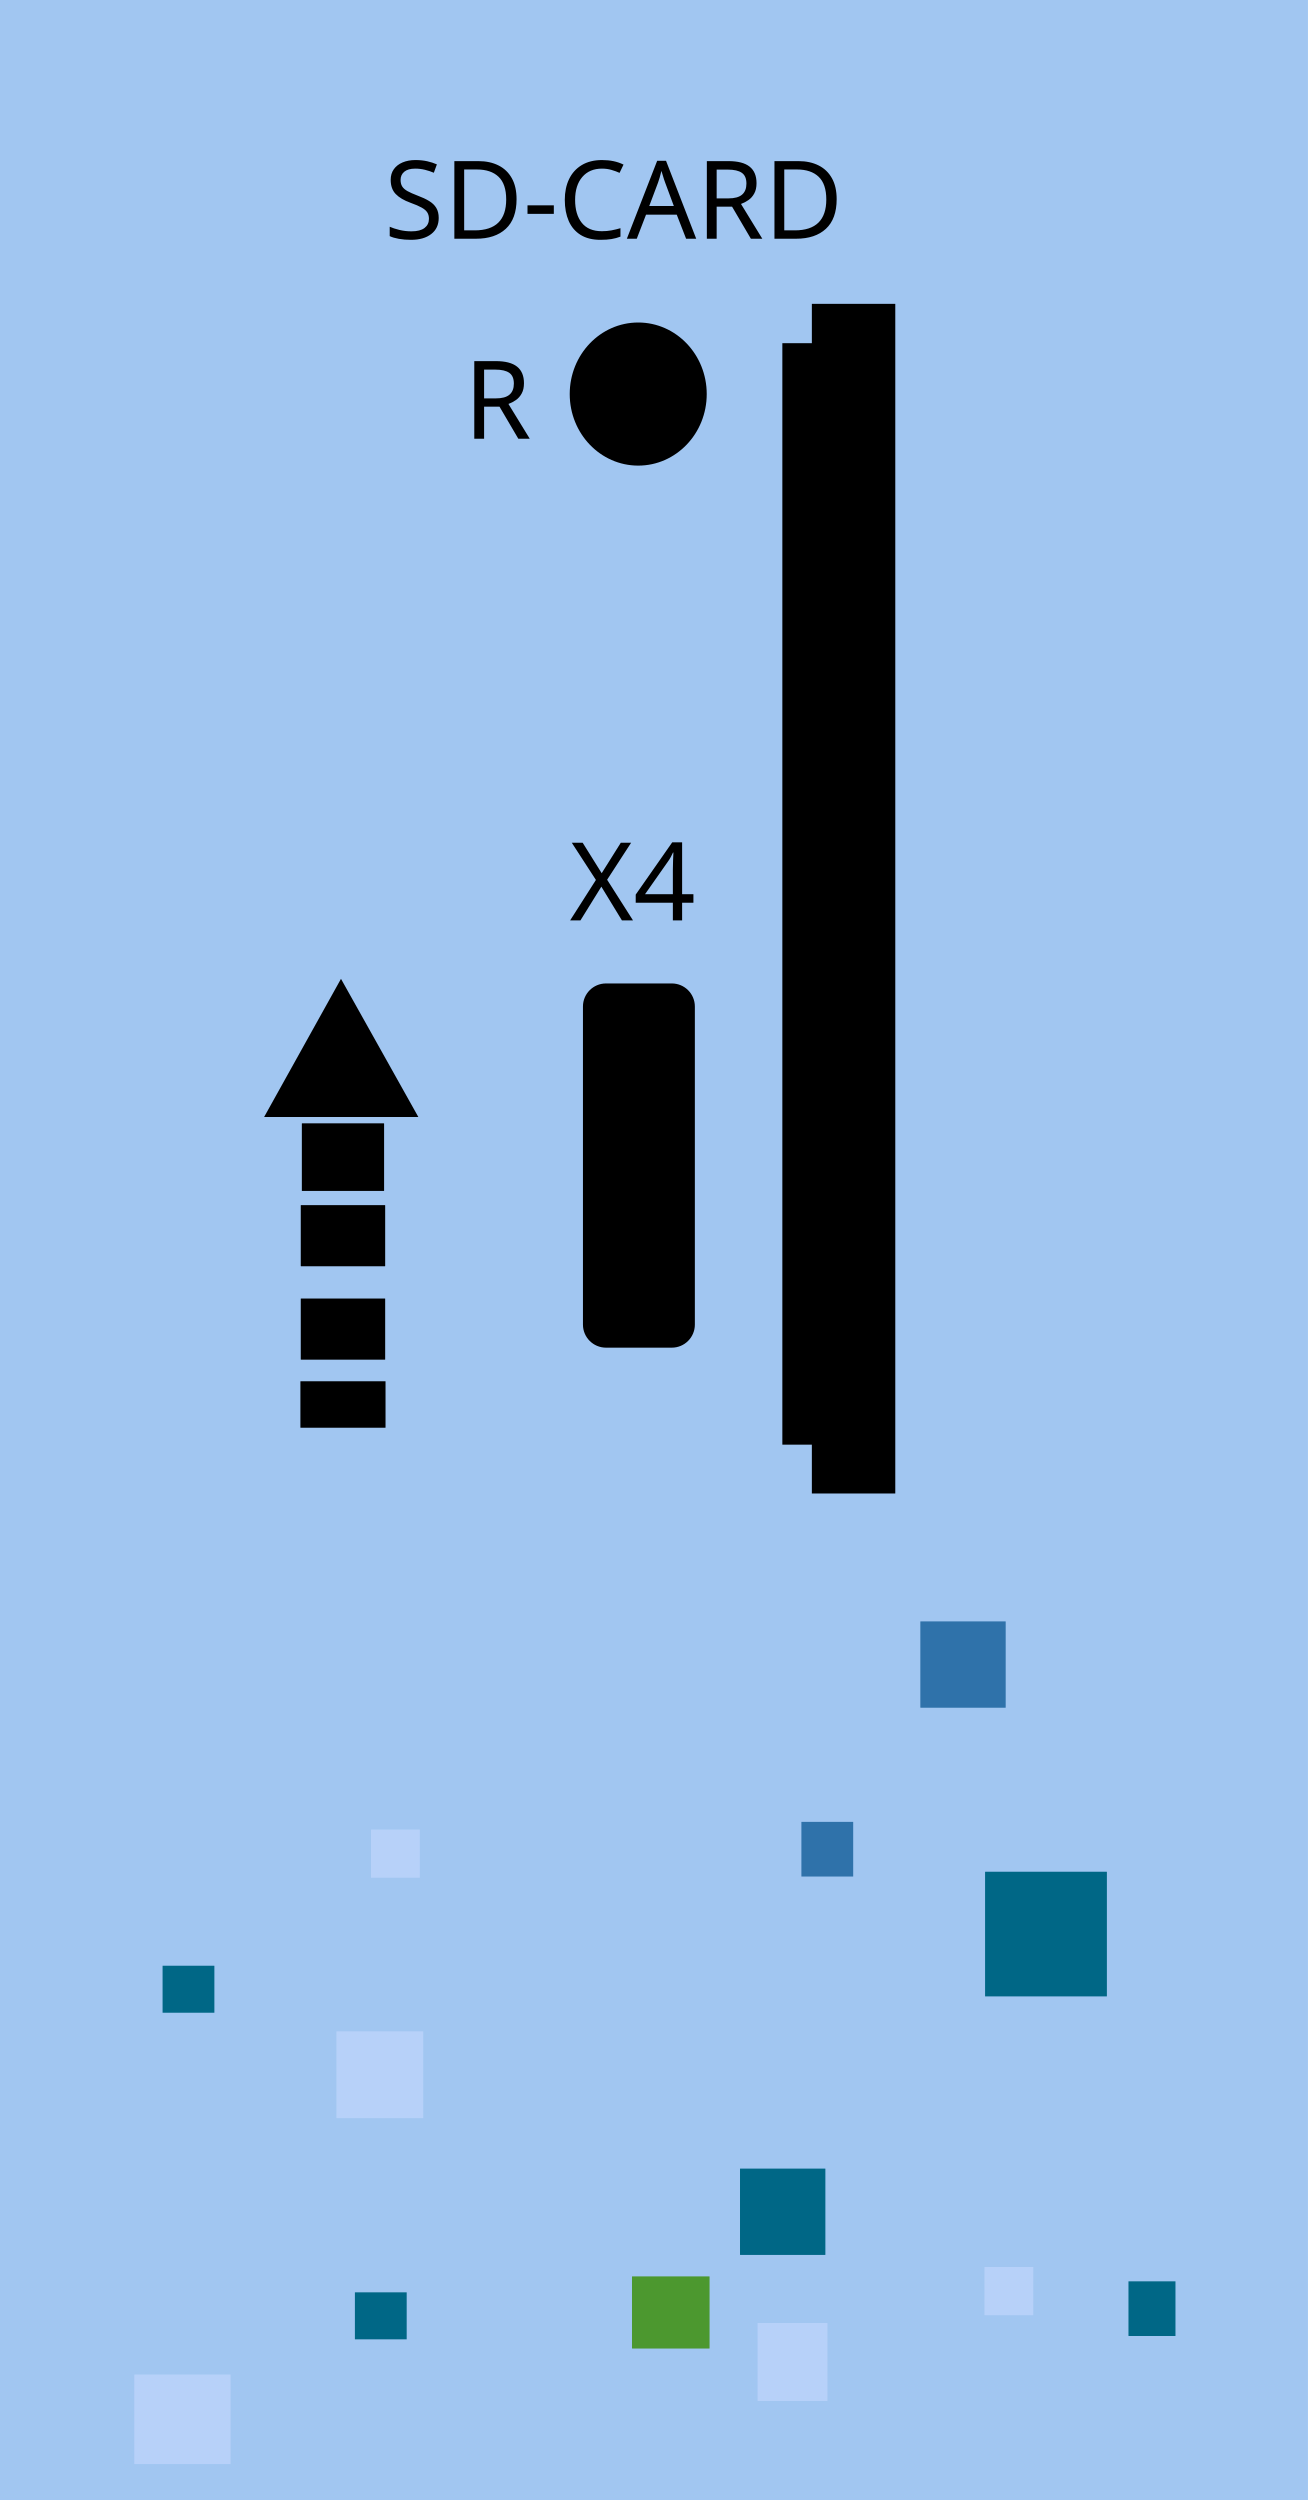
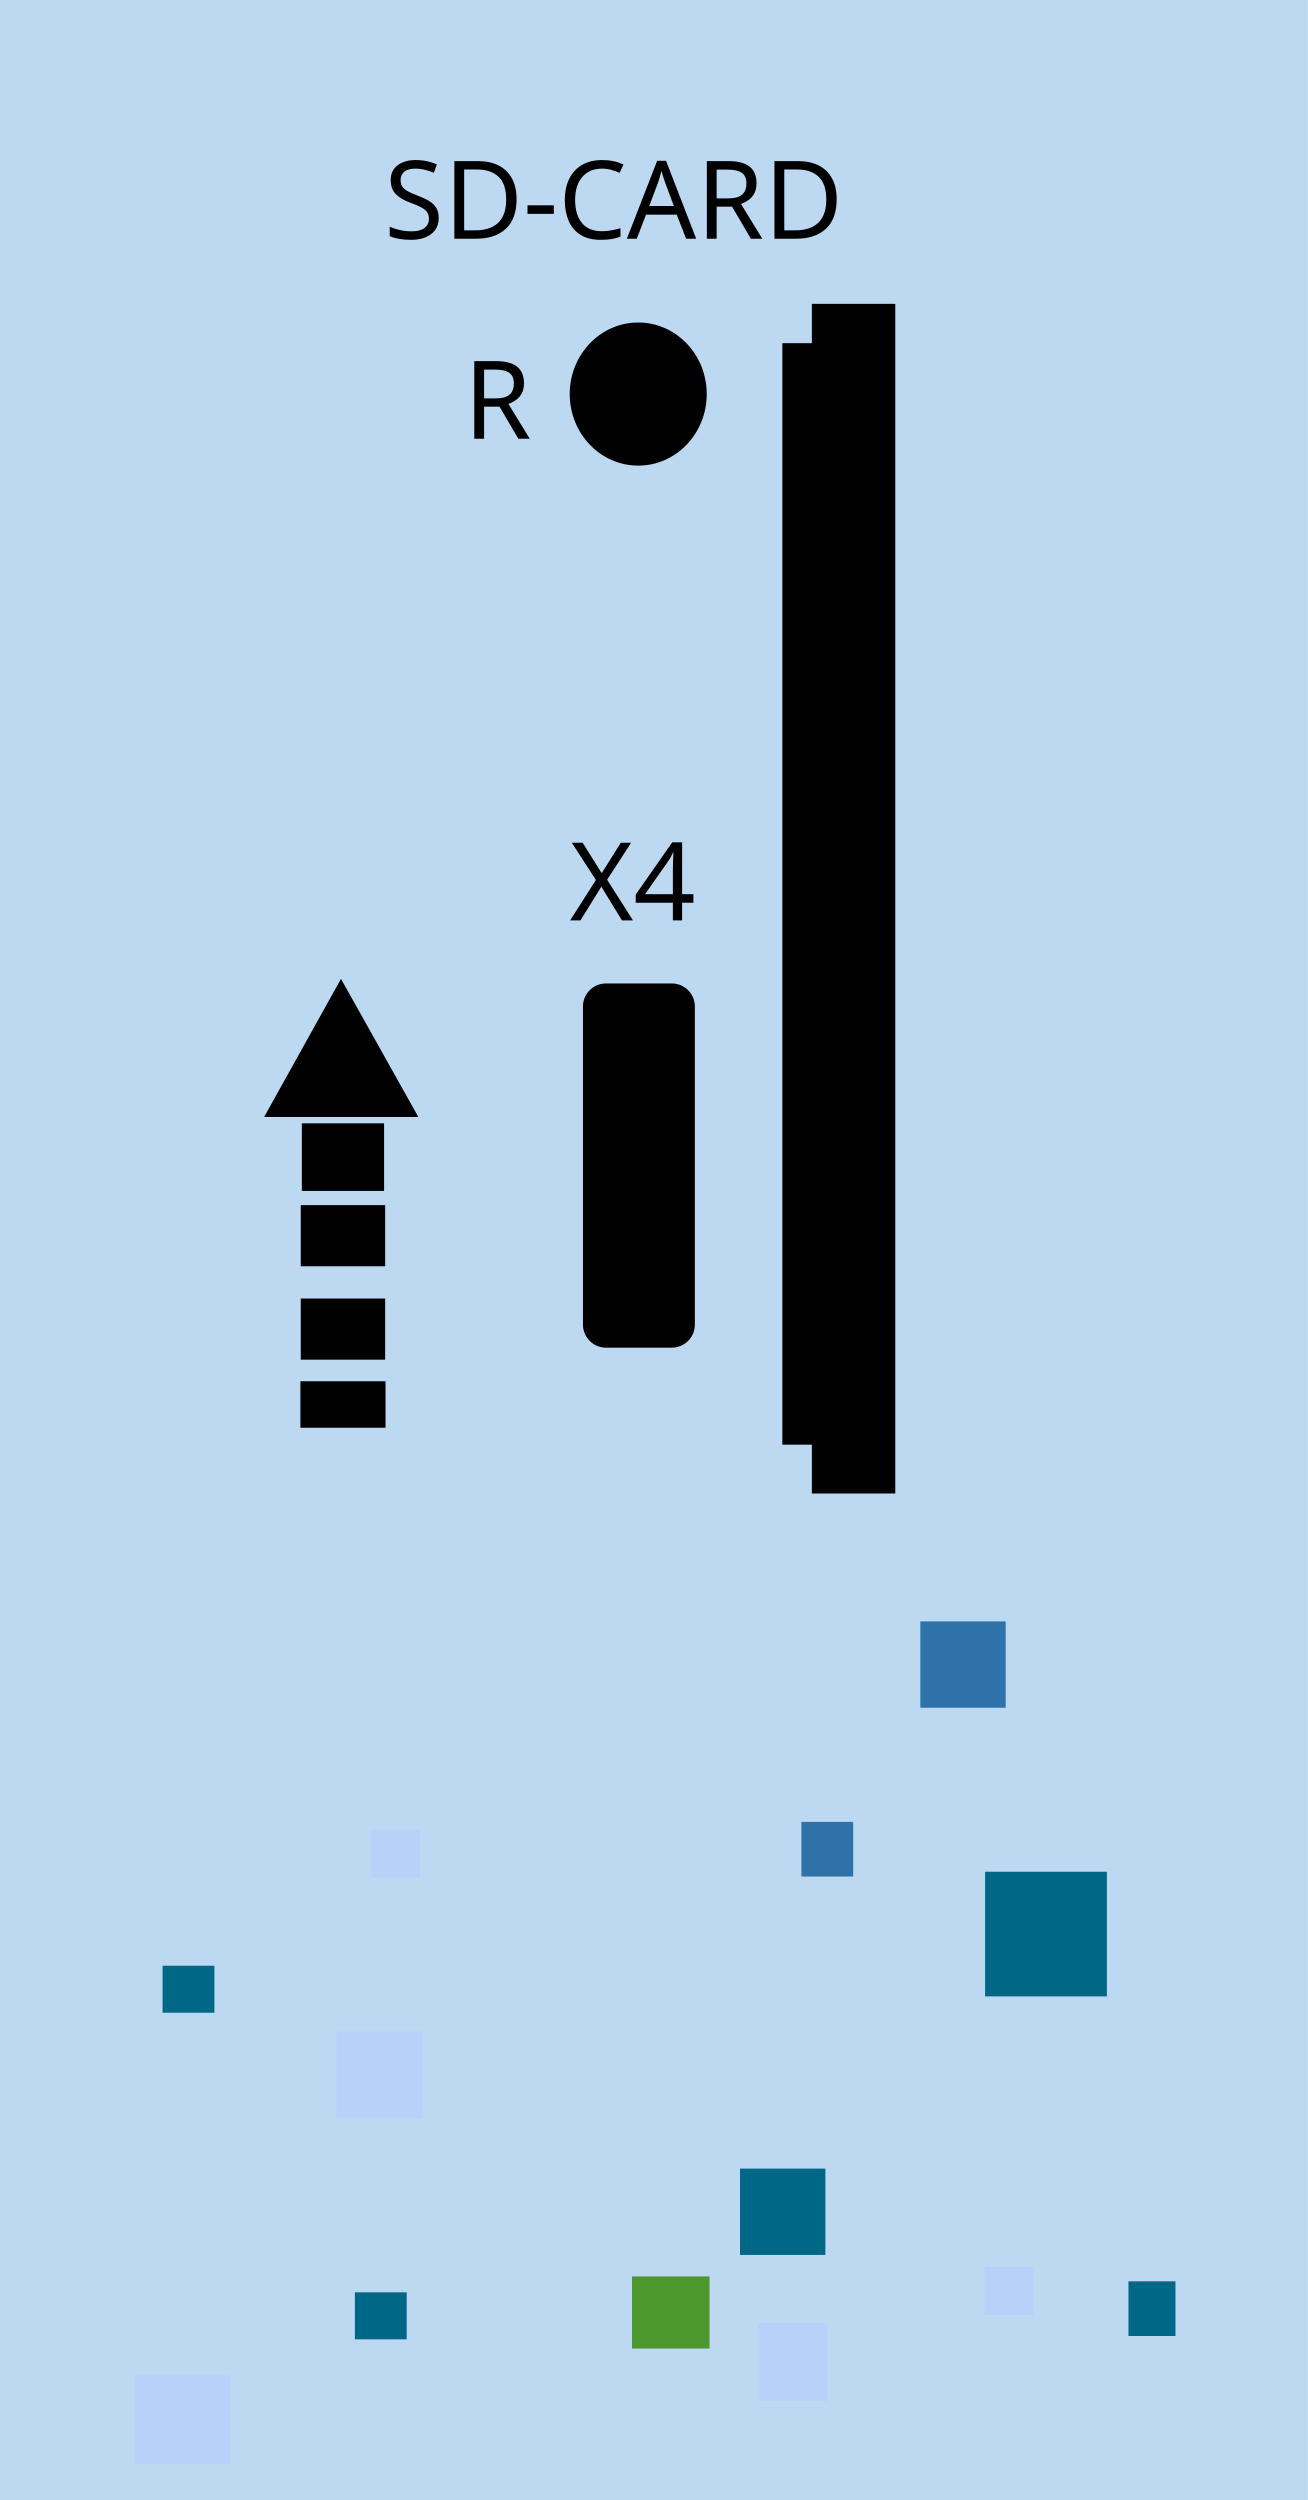
<svg xmlns="http://www.w3.org/2000/svg" viewBox="0 0 481.333 920" height="920" width="481.333" id="svg1442" version="1.1">
  <defs id="defs1446" />
-   <g id="g1785">
-     <rect style="opacity:1;fill:#a1c6f1;fill-opacity:1;stroke:none;stroke-width:0.076;stroke-miterlimit:4;stroke-dasharray:none;stroke-opacity:1" id="rect1452" width="481.333" height="920" x="0" y="0" ry="0" />
-     <text xml:space="preserve" style="font-style:normal;font-weight:normal;font-size:40px;line-height:1.25;font-family:sans-serif;letter-spacing:0px;word-spacing:0px;fill:#000000;fill-opacity:1;stroke:none;stroke-width:0.378;stroke-miterlimit:4;stroke-dasharray:none" x="141.368" y="87.855" id="text1456">
-       <tspan id="tspan1454" x="141.368" y="87.855">SD-CARD</tspan>
-     </text>
-     <text xml:space="preserve" style="font-style:normal;font-weight:normal;font-size:40px;line-height:1.25;font-family:sans-serif;letter-spacing:0px;word-spacing:0px;fill:#000000;fill-opacity:1;stroke:none" x="170.665" y="161.451" id="text1484">
-       <tspan id="tspan1482" x="170.665" y="161.451">R</tspan>
-     </text>
-     <ellipse style="opacity:1;fill:#000000;fill-opacity:1;stroke:none;stroke-width:0.406;stroke-miterlimit:4;stroke-dasharray:none;stroke-opacity:1" id="path1486" cx="234.867" cy="145.014" rx="25.209" ry="26.332" />
-     <g id="g1509">
-       <rect y="111.818" x="298.763" height="437.786" width="30.7" id="rect1490" style="opacity:1;fill:#000000;fill-opacity:1;stroke:none;stroke-width:0.482;stroke-miterlimit:4;stroke-dasharray:none;stroke-opacity:1" />
-       <rect y="126.294" x="287.906" height="405.339" width="30.7" id="rect1490-1" style="opacity:1;fill:#000000;fill-opacity:1;stroke:none;stroke-width:0.464;stroke-miterlimit:4;stroke-dasharray:none;stroke-opacity:1" />
+   <rect ry="0" y="0" x="0" height="920" width="481.333" id="rect1452" style="opacity:1;fill:#bdd9f2;fill-opacity:1;stroke:none;stroke-width:0.076;stroke-miterlimit:4;stroke-dasharray:none;stroke-opacity:1" />
+   <text id="text1456" y="87.855" x="141.368" style="font-style:normal;font-weight:normal;font-size:40px;line-height:1.25;font-family:sans-serif;letter-spacing:0px;word-spacing:0px;fill:#000000;fill-opacity:1;stroke:none;stroke-width:0.378;stroke-miterlimit:4;stroke-dasharray:none" xml:space="preserve">
+     <tspan y="87.855" x="141.368" id="tspan1454">SD-CARD</tspan>
+   </text>
+   <text id="text1484" y="161.451" x="170.665" style="font-style:normal;font-weight:normal;font-size:40px;line-height:1.25;font-family:sans-serif;letter-spacing:0px;word-spacing:0px;fill:#000000;fill-opacity:1;stroke:none" xml:space="preserve">
+     <tspan y="161.451" x="170.665" id="tspan1482">R</tspan>
+   </text>
+   <ellipse ry="26.332" rx="25.209" cy="145.014" cx="234.867" id="path1486" style="opacity:1;fill:#000000;fill-opacity:1;stroke:none;stroke-width:0.406;stroke-miterlimit:4;stroke-dasharray:none;stroke-opacity:1" />
+   <g id="g1509">
+     <rect style="opacity:1;fill:#000000;fill-opacity:1;stroke:none;stroke-width:0.482;stroke-miterlimit:4;stroke-dasharray:none;stroke-opacity:1" id="rect1490" width="30.7" height="437.786" x="298.763" y="111.818" />
+     <rect style="opacity:1;fill:#000000;fill-opacity:1;stroke:none;stroke-width:0.464;stroke-miterlimit:4;stroke-dasharray:none;stroke-opacity:1" id="rect1490-1" width="30.7" height="405.339" x="287.906" y="126.294" />
+   </g>
+   <rect ry="8.486" y="361.91" x="214.525" height="134.031" width="41.183" id="rect1490-19" style="opacity:1;fill:#000000;fill-opacity:1;stroke:none;stroke-width:0.309;stroke-miterlimit:4;stroke-dasharray:none;stroke-opacity:1" />
+   <text id="text1519" y="338.698" x="209.658" style="font-style:normal;font-weight:normal;font-size:40px;line-height:1.25;font-family:sans-serif;letter-spacing:0px;word-spacing:0px;fill:#000000;fill-opacity:1;stroke:none" xml:space="preserve">
+     <tspan y="338.698" x="209.658" id="tspan1517">X4</tspan>
+   </text>
+   <g id="g1582">
+     <path style="fill:#000000;stroke:#000000;stroke-width:1px;stroke-linecap:butt;stroke-linejoin:miter;stroke-opacity:1" d="M 125.484,361.236 98.04,410.565 H 153.104 Z" id="path1521" />
+     <g id="g1574">
+       <rect ry="0.106" y="413.388" x="111.078" height="24.885" width="30.268" id="rect1523" style="opacity:1;fill:#000000;fill-opacity:1;stroke:none;stroke-width:0.382;stroke-miterlimit:4;stroke-dasharray:none;stroke-opacity:1" />
+       <rect ry="0.096" y="443.48" x="110.681" height="22.502" width="31.062" id="rect1523-0" style="opacity:1;fill:#000000;fill-opacity:1;stroke:none;stroke-width:0.368;stroke-miterlimit:4;stroke-dasharray:none;stroke-opacity:1" />
+       <rect ry="0.096" y="477.851" x="110.681" height="22.502" width="31.062" id="rect1523-0-3" style="opacity:1;fill:#000000;fill-opacity:1;stroke:none;stroke-width:0.368;stroke-miterlimit:4;stroke-dasharray:none;stroke-opacity:1" />
+       <rect ry="0.073" y="508.295" x="110.548" height="17.119" width="31.327" id="rect1523-0-3-7" style="opacity:1;fill:#000000;fill-opacity:1;stroke:none;stroke-width:0.322;stroke-miterlimit:4;stroke-dasharray:none;stroke-opacity:1" />
    </g>
-     <rect style="opacity:1;fill:#000000;fill-opacity:1;stroke:none;stroke-width:0.309;stroke-miterlimit:4;stroke-dasharray:none;stroke-opacity:1" id="rect1490-19" width="41.183" height="134.031" x="214.525" y="361.91" ry="8.486" />
-     <text xml:space="preserve" style="font-style:normal;font-weight:normal;font-size:40px;line-height:1.25;font-family:sans-serif;letter-spacing:0px;word-spacing:0px;fill:#000000;fill-opacity:1;stroke:none" x="209.658" y="338.698" id="text1519">
-       <tspan id="tspan1517" x="209.658" y="338.698">X4</tspan>
-     </text>
-     <g id="g1582">
-       <path id="path1521" d="M 125.484,361.236 98.04,410.565 H 153.104 Z" style="fill:#000000;stroke:#000000;stroke-width:1px;stroke-linecap:butt;stroke-linejoin:miter;stroke-opacity:1" />
-       <g id="g1574">
-         <rect style="opacity:1;fill:#000000;fill-opacity:1;stroke:none;stroke-width:0.382;stroke-miterlimit:4;stroke-dasharray:none;stroke-opacity:1" id="rect1523" width="30.268" height="24.885" x="111.078" y="413.388" ry="0.106" />
-         <rect style="opacity:1;fill:#000000;fill-opacity:1;stroke:none;stroke-width:0.368;stroke-miterlimit:4;stroke-dasharray:none;stroke-opacity:1" id="rect1523-0" width="31.062" height="22.502" x="110.681" y="443.48" ry="0.096" />
-         <rect style="opacity:1;fill:#000000;fill-opacity:1;stroke:none;stroke-width:0.368;stroke-miterlimit:4;stroke-dasharray:none;stroke-opacity:1" id="rect1523-0-3" width="31.062" height="22.502" x="110.681" y="477.851" ry="0.096" />
-         <rect style="opacity:1;fill:#000000;fill-opacity:1;stroke:none;stroke-width:0.322;stroke-miterlimit:4;stroke-dasharray:none;stroke-opacity:1" id="rect1523-0-3-7" width="31.327" height="17.119" x="110.548" y="508.295" ry="0.073" />
-       </g>
-     </g>
-     <rect style="opacity:1;fill:#006786;fill-opacity:1;stroke:none;stroke-width:0.378;stroke-miterlimit:4;stroke-dasharray:none;stroke-opacity:1" id="rect1584" width="44.828" height="45.887" x="362.508" y="688.799" ry="0.103" />
-     <rect style="opacity:1;fill:#006786;fill-opacity:1;stroke:none;stroke-width:0.155;stroke-miterlimit:4;stroke-dasharray:none;stroke-opacity:1" id="rect1584-0" width="17.296" height="20.12" x="415.278" y="839.521" ry="0.045" />
-     <rect style="opacity:1;fill:#006786;fill-opacity:1;stroke:none;stroke-width:0.263;stroke-miterlimit:4;stroke-dasharray:none;stroke-opacity:1" id="rect1584-0-6" width="31.415" height="31.768" x="272.322" y="798.046" ry="0.071" />
-     <rect style="opacity:1;fill:#2f72aa;fill-opacity:1;stroke:none;stroke-width:0.263;stroke-miterlimit:4;stroke-dasharray:none;stroke-opacity:1" id="rect1584-0-6-4" width="31.415" height="31.768" x="338.682" y="596.672" ry="0.071" />
-     <rect style="opacity:1;fill:#2f72aa;fill-opacity:1;stroke:none;stroke-width:0.163;stroke-miterlimit:4;stroke-dasharray:none;stroke-opacity:1" id="rect1584-0-6-4-7" width="19.061" height="20.12" x="294.913" y="670.445" ry="0.045" />
-     <rect style="opacity:1;fill:#006786;fill-opacity:1;stroke:none;stroke-width:0.151;stroke-miterlimit:4;stroke-dasharray:none;stroke-opacity:1" id="rect1584-6" width="19.061" height="17.296" x="59.83" y="723.391" ry="0.039" />
-     <rect style="opacity:1;fill:#006786;fill-opacity:1;stroke:none;stroke-width:0.151;stroke-miterlimit:4;stroke-dasharray:none;stroke-opacity:1" id="rect1584-6-6" width="19.061" height="17.296" x="130.602" y="843.58" ry="0.039" />
-     <rect style="opacity:1;fill:#4c982f;fill-opacity:1;stroke:none;stroke-width:0.229;stroke-miterlimit:4;stroke-dasharray:none;stroke-opacity:1" id="rect1584-6-6-9" width="28.545" height="26.531" x="232.575" y="837.722" ry="0.06" />
-     <rect style="opacity:1;fill:#b7d1f9;fill-opacity:1;stroke:none;stroke-width:0.378;stroke-miterlimit:4;stroke-dasharray:none;stroke-opacity:1" id="rect1691" width="31.948" height="31.948" x="123.798" y="747.531" ry="0.06" />
-     <rect style="opacity:1;fill:#b7d1f9;fill-opacity:1;stroke:none;stroke-width:0.404;stroke-miterlimit:4;stroke-dasharray:none;stroke-opacity:1" id="rect1691-3" width="35.442" height="32.946" x="49.419" y="873.825" ry="0.061" />
-     <rect style="opacity:1;fill:#b7d1f9;fill-opacity:1;stroke:none;stroke-width:0.321;stroke-miterlimit:4;stroke-dasharray:none;stroke-opacity:1" id="rect1691-3-0" width="25.708" height="28.703" x="278.795" y="854.856" ry="0.053" />
-     <rect style="opacity:1;fill:#b7d1f9;fill-opacity:1;stroke:none;stroke-width:0.211;stroke-miterlimit:4;stroke-dasharray:none;stroke-opacity:1" id="rect1691-3-0-9" width="17.971" height="17.721" x="362.284" y="834.265" ry="0.033" />
-     <rect style="opacity:1;fill:#b7d1f9;fill-opacity:1;stroke:none;stroke-width:0.211;stroke-miterlimit:4;stroke-dasharray:none;stroke-opacity:1" id="rect1691-3-0-9-8" width="17.971" height="17.721" x="136.527" y="673.277" ry="0.033" />
  </g>
+   <rect ry="0.103" y="688.799" x="362.508" height="45.887" width="44.828" id="rect1584" style="opacity:1;fill:#006786;fill-opacity:1;stroke:none;stroke-width:0.378;stroke-miterlimit:4;stroke-dasharray:none;stroke-opacity:1" />
+   <rect ry="0.045" y="839.521" x="415.278" height="20.12" width="17.296" id="rect1584-0" style="opacity:1;fill:#006786;fill-opacity:1;stroke:none;stroke-width:0.155;stroke-miterlimit:4;stroke-dasharray:none;stroke-opacity:1" />
+   <rect ry="0.071" y="798.046" x="272.322" height="31.768" width="31.415" id="rect1584-0-6" style="opacity:1;fill:#006786;fill-opacity:1;stroke:none;stroke-width:0.263;stroke-miterlimit:4;stroke-dasharray:none;stroke-opacity:1" />
+   <rect ry="0.071" y="596.672" x="338.682" height="31.768" width="31.415" id="rect1584-0-6-4" style="opacity:1;fill:#2f72aa;fill-opacity:1;stroke:none;stroke-width:0.263;stroke-miterlimit:4;stroke-dasharray:none;stroke-opacity:1" />
+   <rect ry="0.045" y="670.445" x="294.913" height="20.12" width="19.061" id="rect1584-0-6-4-7" style="opacity:1;fill:#2f72aa;fill-opacity:1;stroke:none;stroke-width:0.163;stroke-miterlimit:4;stroke-dasharray:none;stroke-opacity:1" />
+   <rect ry="0.039" y="723.391" x="59.83" height="17.296" width="19.061" id="rect1584-6" style="opacity:1;fill:#006786;fill-opacity:1;stroke:none;stroke-width:0.151;stroke-miterlimit:4;stroke-dasharray:none;stroke-opacity:1" />
+   <rect ry="0.039" y="843.58" x="130.602" height="17.296" width="19.061" id="rect1584-6-6" style="opacity:1;fill:#006786;fill-opacity:1;stroke:none;stroke-width:0.151;stroke-miterlimit:4;stroke-dasharray:none;stroke-opacity:1" />
+   <rect ry="0.06" y="837.722" x="232.575" height="26.531" width="28.545" id="rect1584-6-6-9" style="opacity:1;fill:#4c982f;fill-opacity:1;stroke:none;stroke-width:0.229;stroke-miterlimit:4;stroke-dasharray:none;stroke-opacity:1" />
+   <rect ry="0.06" y="747.531" x="123.798" height="31.948" width="31.948" id="rect1691" style="opacity:1;fill:#b7d1f9;fill-opacity:1;stroke:none;stroke-width:0.378;stroke-miterlimit:4;stroke-dasharray:none;stroke-opacity:1" />
+   <rect ry="0.061" y="873.825" x="49.419" height="32.946" width="35.442" id="rect1691-3" style="opacity:1;fill:#b7d1f9;fill-opacity:1;stroke:none;stroke-width:0.404;stroke-miterlimit:4;stroke-dasharray:none;stroke-opacity:1" />
+   <rect ry="0.053" y="854.856" x="278.795" height="28.703" width="25.708" id="rect1691-3-0" style="opacity:1;fill:#b7d1f9;fill-opacity:1;stroke:none;stroke-width:0.321;stroke-miterlimit:4;stroke-dasharray:none;stroke-opacity:1" />
+   <rect ry="0.033" y="834.265" x="362.284" height="17.721" width="17.971" id="rect1691-3-0-9" style="opacity:1;fill:#b7d1f9;fill-opacity:1;stroke:none;stroke-width:0.211;stroke-miterlimit:4;stroke-dasharray:none;stroke-opacity:1" />
+   <rect ry="0.033" y="673.277" x="136.527" height="17.721" width="17.971" id="rect1691-3-0-9-8" style="opacity:1;fill:#b7d1f9;fill-opacity:1;stroke:none;stroke-width:0.211;stroke-miterlimit:4;stroke-dasharray:none;stroke-opacity:1" />
</svg>
